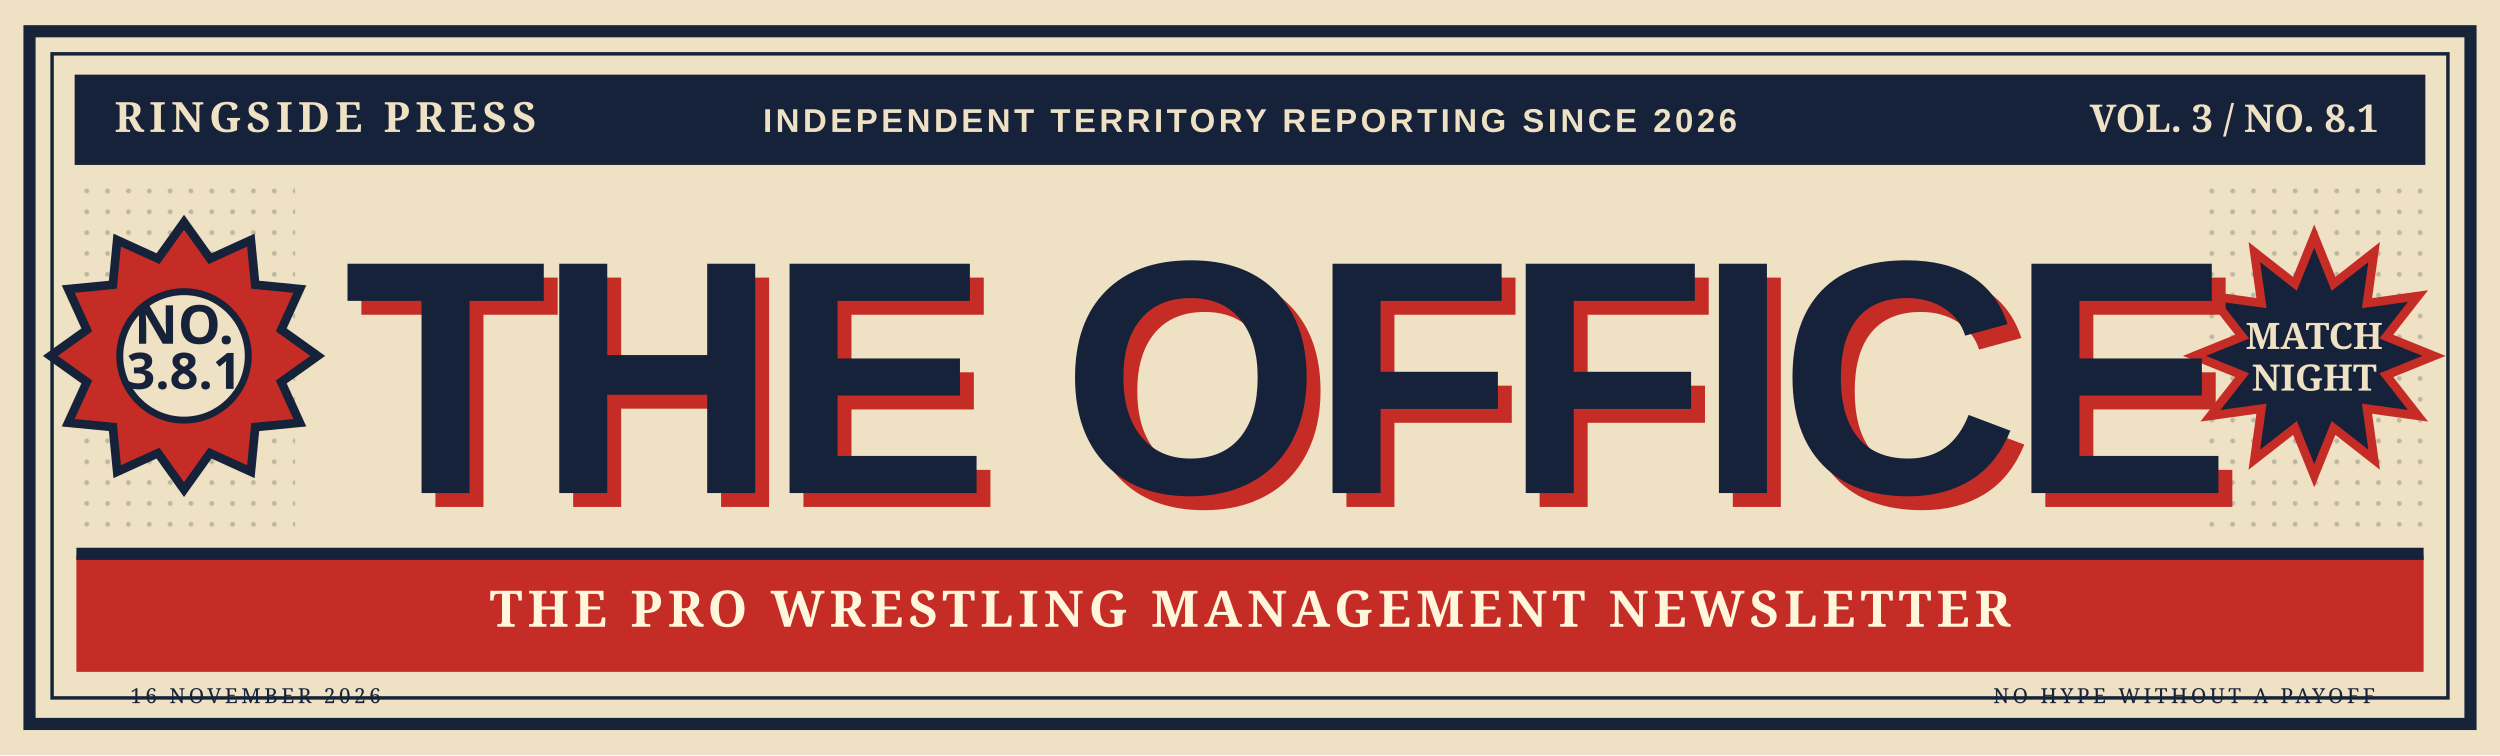
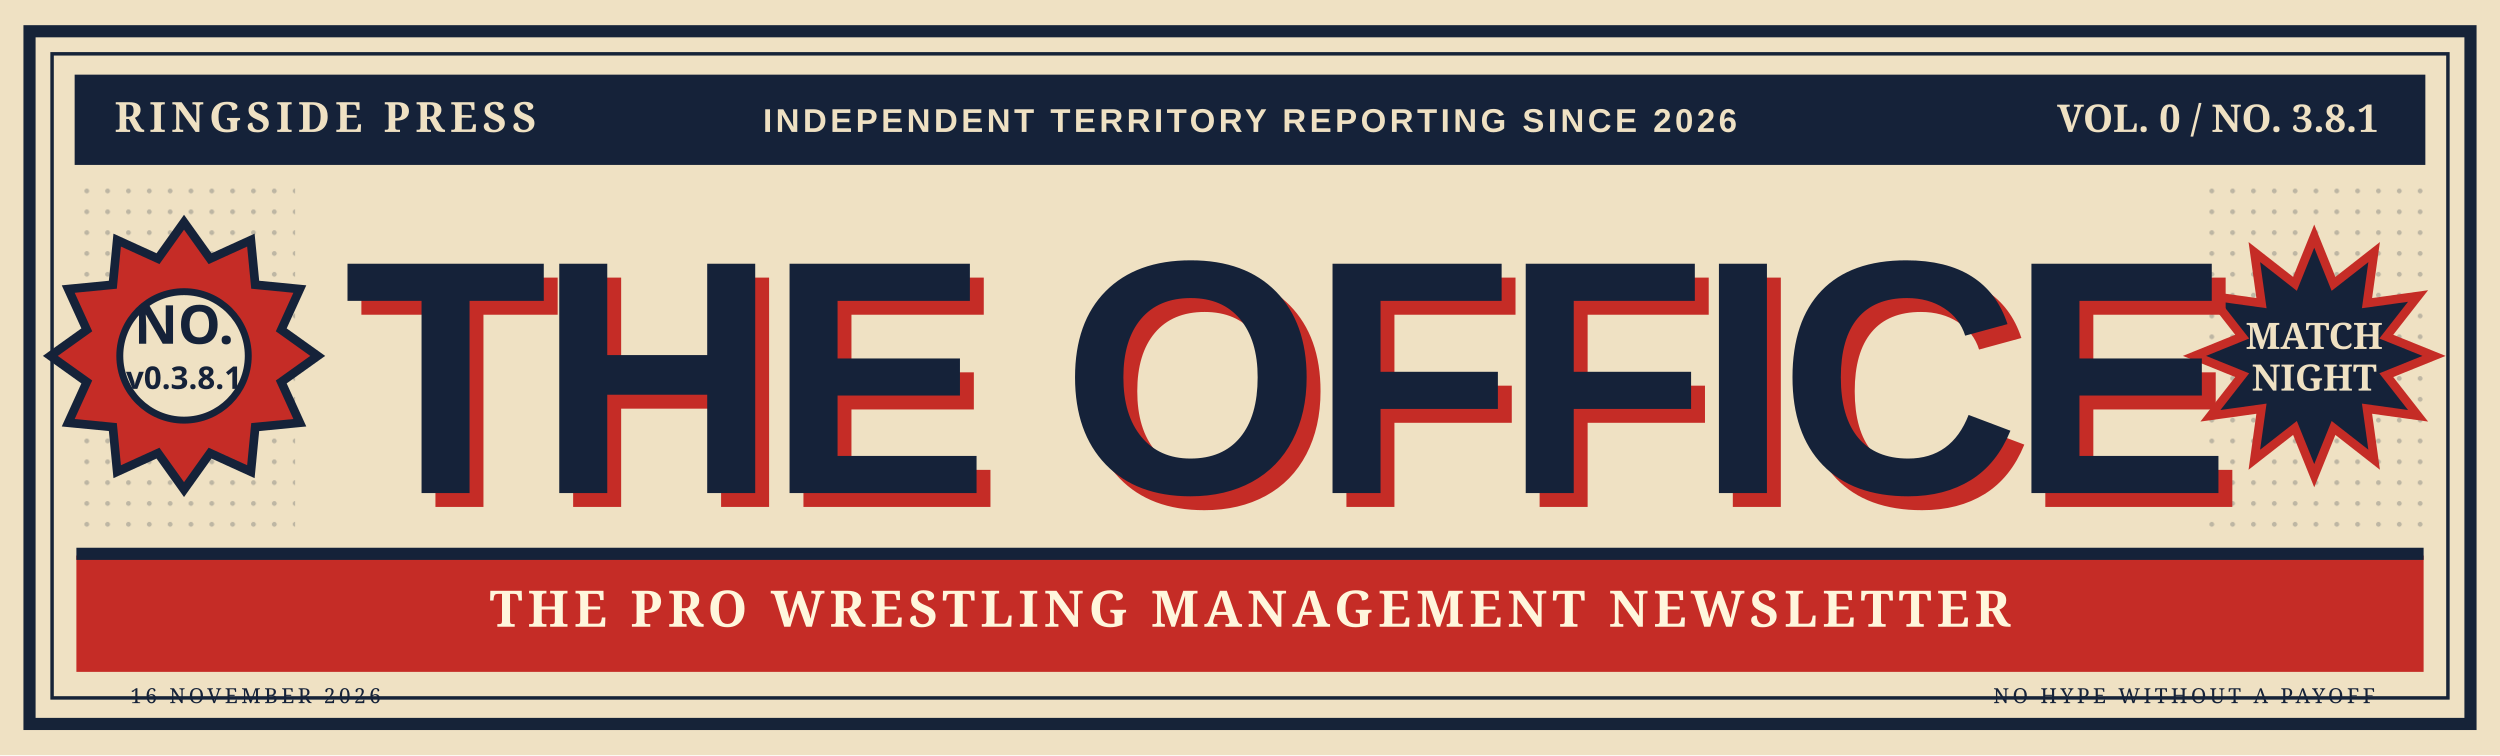
<svg xmlns="http://www.w3.org/2000/svg" viewBox="0 0 1440 435" role="img" aria-labelledby="t d">
  <defs>
    <pattern id="dots" width="12" height="12" patternUnits="userSpaceOnUse">
      <circle cx="2" cy="2" r="1.4" fill="#0f2035" opacity=".22" />
    </pattern>
    <pattern id="diagonals" patternUnits="userSpaceOnUse" width="14" height="14" patternTransform="rotate(35)">
      <rect width="14" height="14" fill="#c52c26" />
      <rect width="6" height="14" fill="#af2321" />
    </pattern>
  </defs>
  <rect width="1440" height="435" fill="#efe1c3" />
  <rect x="17" y="18" width="1406" height="399" fill="none" stroke="#162338" stroke-width="7" />
  <rect x="30" y="31" width="1380" height="371" fill="none" stroke="#162338" stroke-width="2" />
  <rect x="43" y="43" width="1354" height="52" fill="#152239" />
  <text x="66" y="76" fill="#efe1c3" font-size="24" font-family="Georgia,serif" font-weight="700" letter-spacing="3">RINGSIDE PRESS</text>
  <text x="720" y="76" fill="#efe1c3" font-size="19" font-family="Arial,sans-serif" font-weight="700" letter-spacing="2" text-anchor="middle">INDEPENDENT TERRITORY REPORTING SINCE 2026</text>
-   <text x="1370" y="76" fill="#efe1c3" font-size="22" font-family="Georgia,serif" font-weight="700" text-anchor="end">VOL. 3 / NO. 8.1</text>
+   <text x="1370" y="76" fill="#efe1c3" font-size="22" font-family="Georgia,serif" font-weight="700" text-anchor="end">VOL. 0 / NO. 3.8.1</text>
  <rect x="44" y="106" width="126" height="206" fill="url(#dots)" />
  <rect x="1270" y="106" width="126" height="206" fill="url(#dots)" />
  <polygon points="106.0,128.0 121.0,149.0 144.5,138.3 147.0,164.0 172.7,166.5 162.0,190.0 183.0,205.0 162.0,220.0 172.7,243.5 147.0,246.0 144.5,271.7 121.0,261.0 106.0,282.0 91.0,261.0 67.5,271.7 65.0,246.0 39.3,243.5 50.0,220.0 29.0,205.0 50.0,190.0 39.3,166.5 65.0,164.0 67.5,138.3 91.0,149.0" fill="#c52c26" stroke="#152239" stroke-width="5" />
  <circle cx="106" cy="205" r="37" fill="#efe1c3" stroke="#152239" stroke-width="4" />
  <text x="106" y="198" text-anchor="middle" font-family="Impact,'Arial Narrow',sans-serif" font-size="31" font-weight="900" fill="#152239">NO.</text>
-   <text x="106" y="224" text-anchor="middle" font-family="Impact,'Arial Narrow',sans-serif" font-size="29" font-weight="900" fill="#152239">3.8.1</text>
+   <text x="106" y="224" text-anchor="middle" font-family="Impact,'Arial Narrow',sans-serif" font-size="18" font-weight="900" fill="#152239">v0.3.8.1</text>
  <polygon points="1333.0,136.0 1344.1,163.5 1367.5,145.2 1363.4,174.6 1392.8,170.5 1374.5,193.9 1402.0,205.0 1374.5,216.1 1392.8,239.5 1363.4,235.4 1367.5,264.8 1344.1,246.5 1333.0,274.0 1321.9,246.5 1298.5,264.8 1302.6,235.4 1273.2,239.5 1291.5,216.1 1264.0,205.0 1291.5,193.9 1273.2,170.5 1302.6,174.6 1298.5,145.2 1321.9,163.5" fill="#152239" stroke="#c52c26" stroke-width="5" />
  <text x="1333" y="201" fill="#efe1c3" text-anchor="middle" font-size="21" font-family="Georgia,serif" font-weight="800">MATCH</text>
  <text x="1333" y="225" fill="#efe1c3" text-anchor="middle" font-size="21" font-family="Georgia,serif" font-weight="800">NIGHT</text>
  <text x="206" y="292" font-family="Impact,'Arial Narrow',Arial,sans-serif" font-size="192" font-weight="900" letter-spacing="-6" fill="#c52c26">THE OFFICE</text>
  <text x="198" y="284" font-family="Impact,'Arial Narrow',Arial,sans-serif" font-size="192" font-weight="900" letter-spacing="-6" fill="#152239">THE OFFICE</text>
  <rect x="44" y="320" width="1352" height="67" fill="#c52c26" />
  <path d="M44 319H1396" stroke="#152239" stroke-width="7" />
  <text x="720" y="361" text-anchor="middle" fill="#fff6dc" font-size="29" font-weight="800" font-family="Georgia,serif" letter-spacing="3">THE PRO WRESTLING MANAGEMENT NEWSLETTER</text>
  <text x="75" y="405" fill="#152239" font-size="12" font-family="Georgia,serif" letter-spacing="2">16 NOVEMBER 2026</text>
  <text x="1368" y="405" text-anchor="end" fill="#152239" font-size="12" font-family="Georgia,serif" letter-spacing="2">NO HYPE WITHOUT A PAYOFF</text>
</svg>
